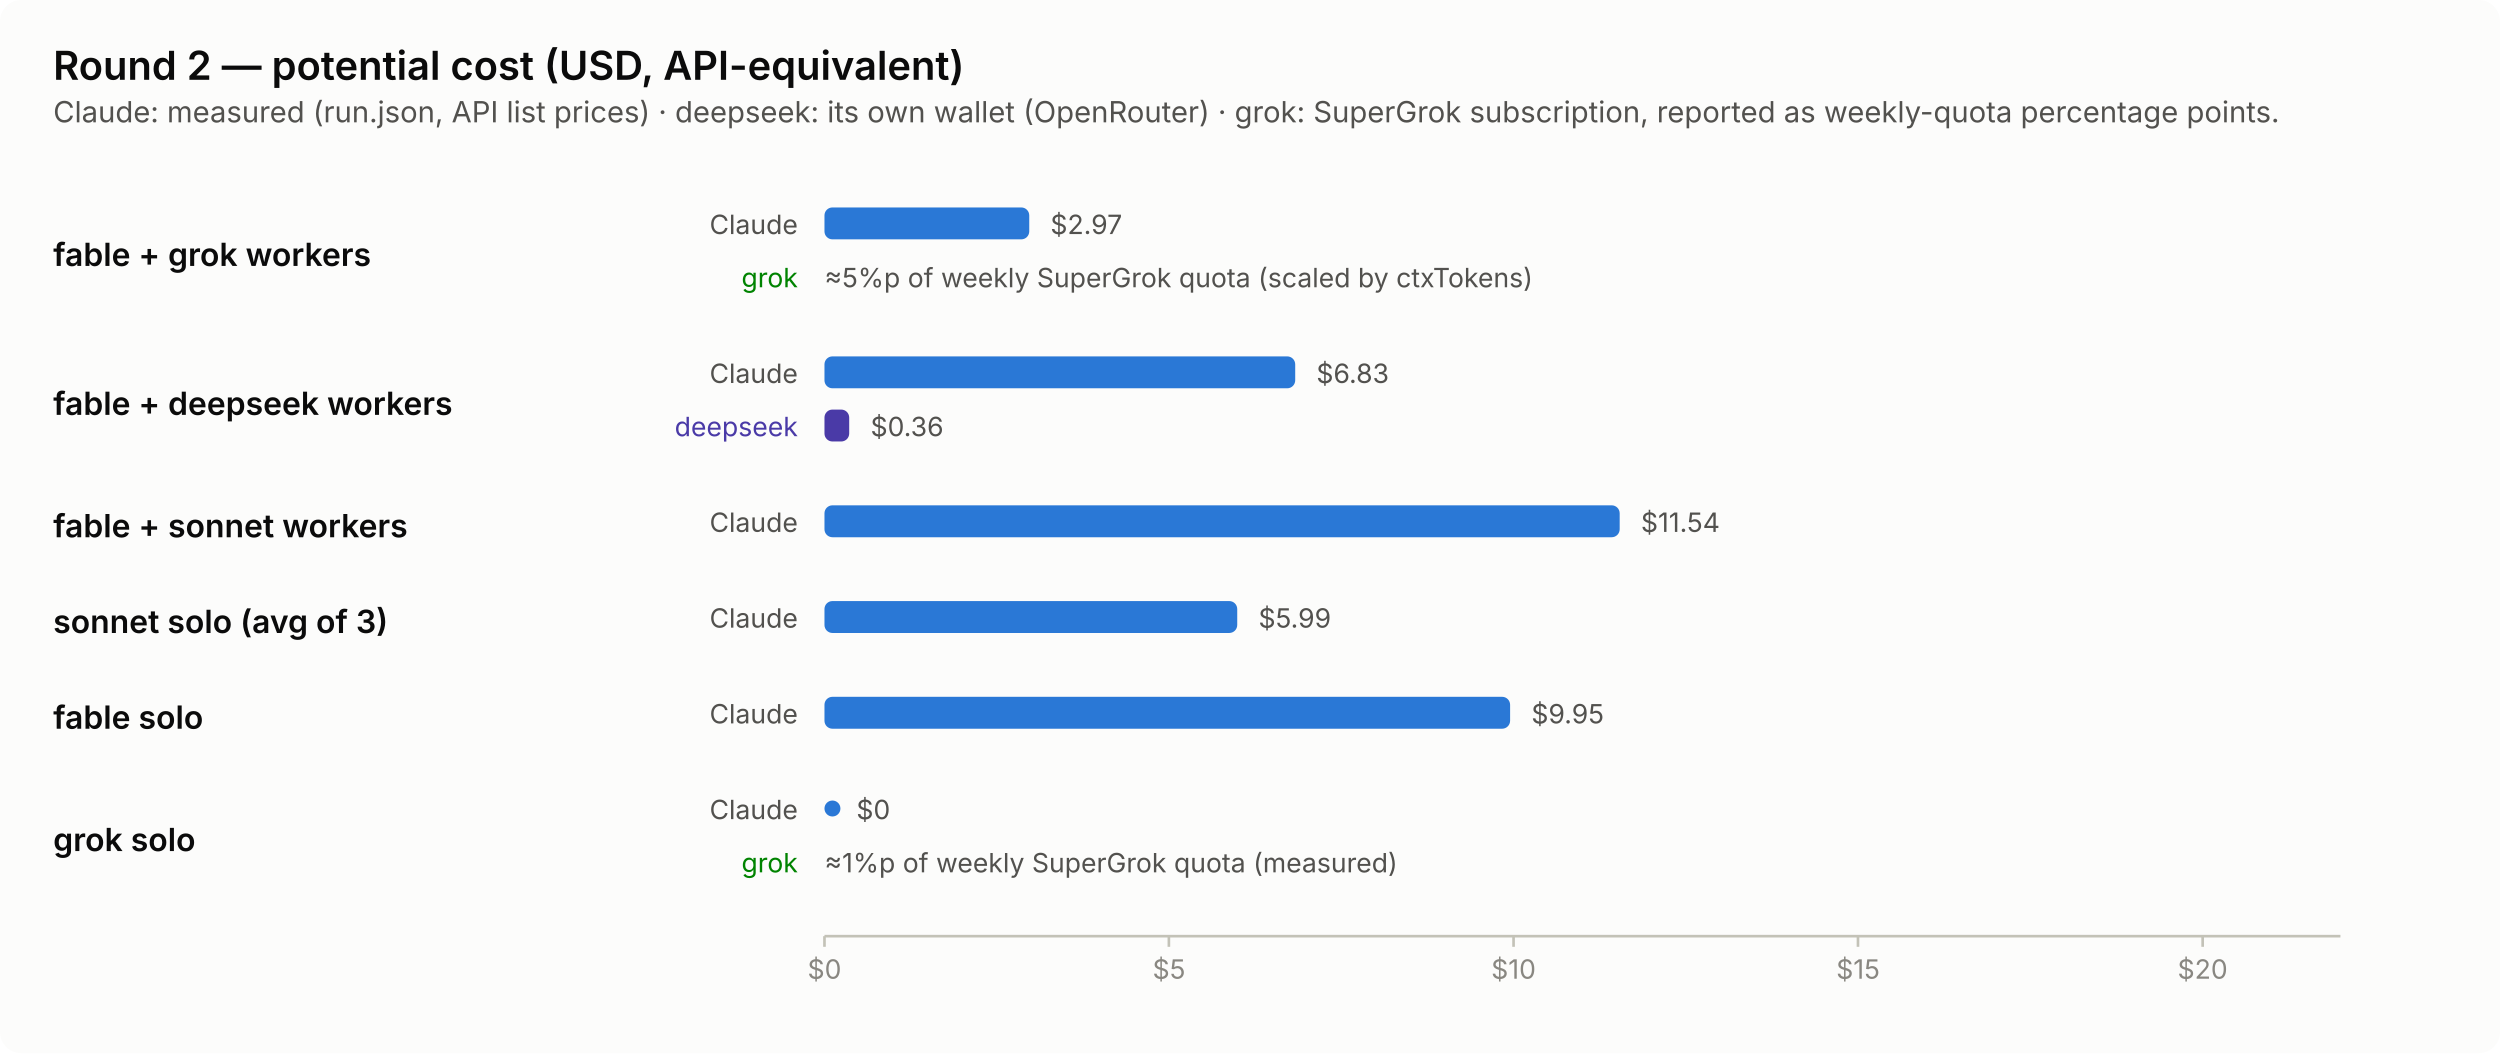
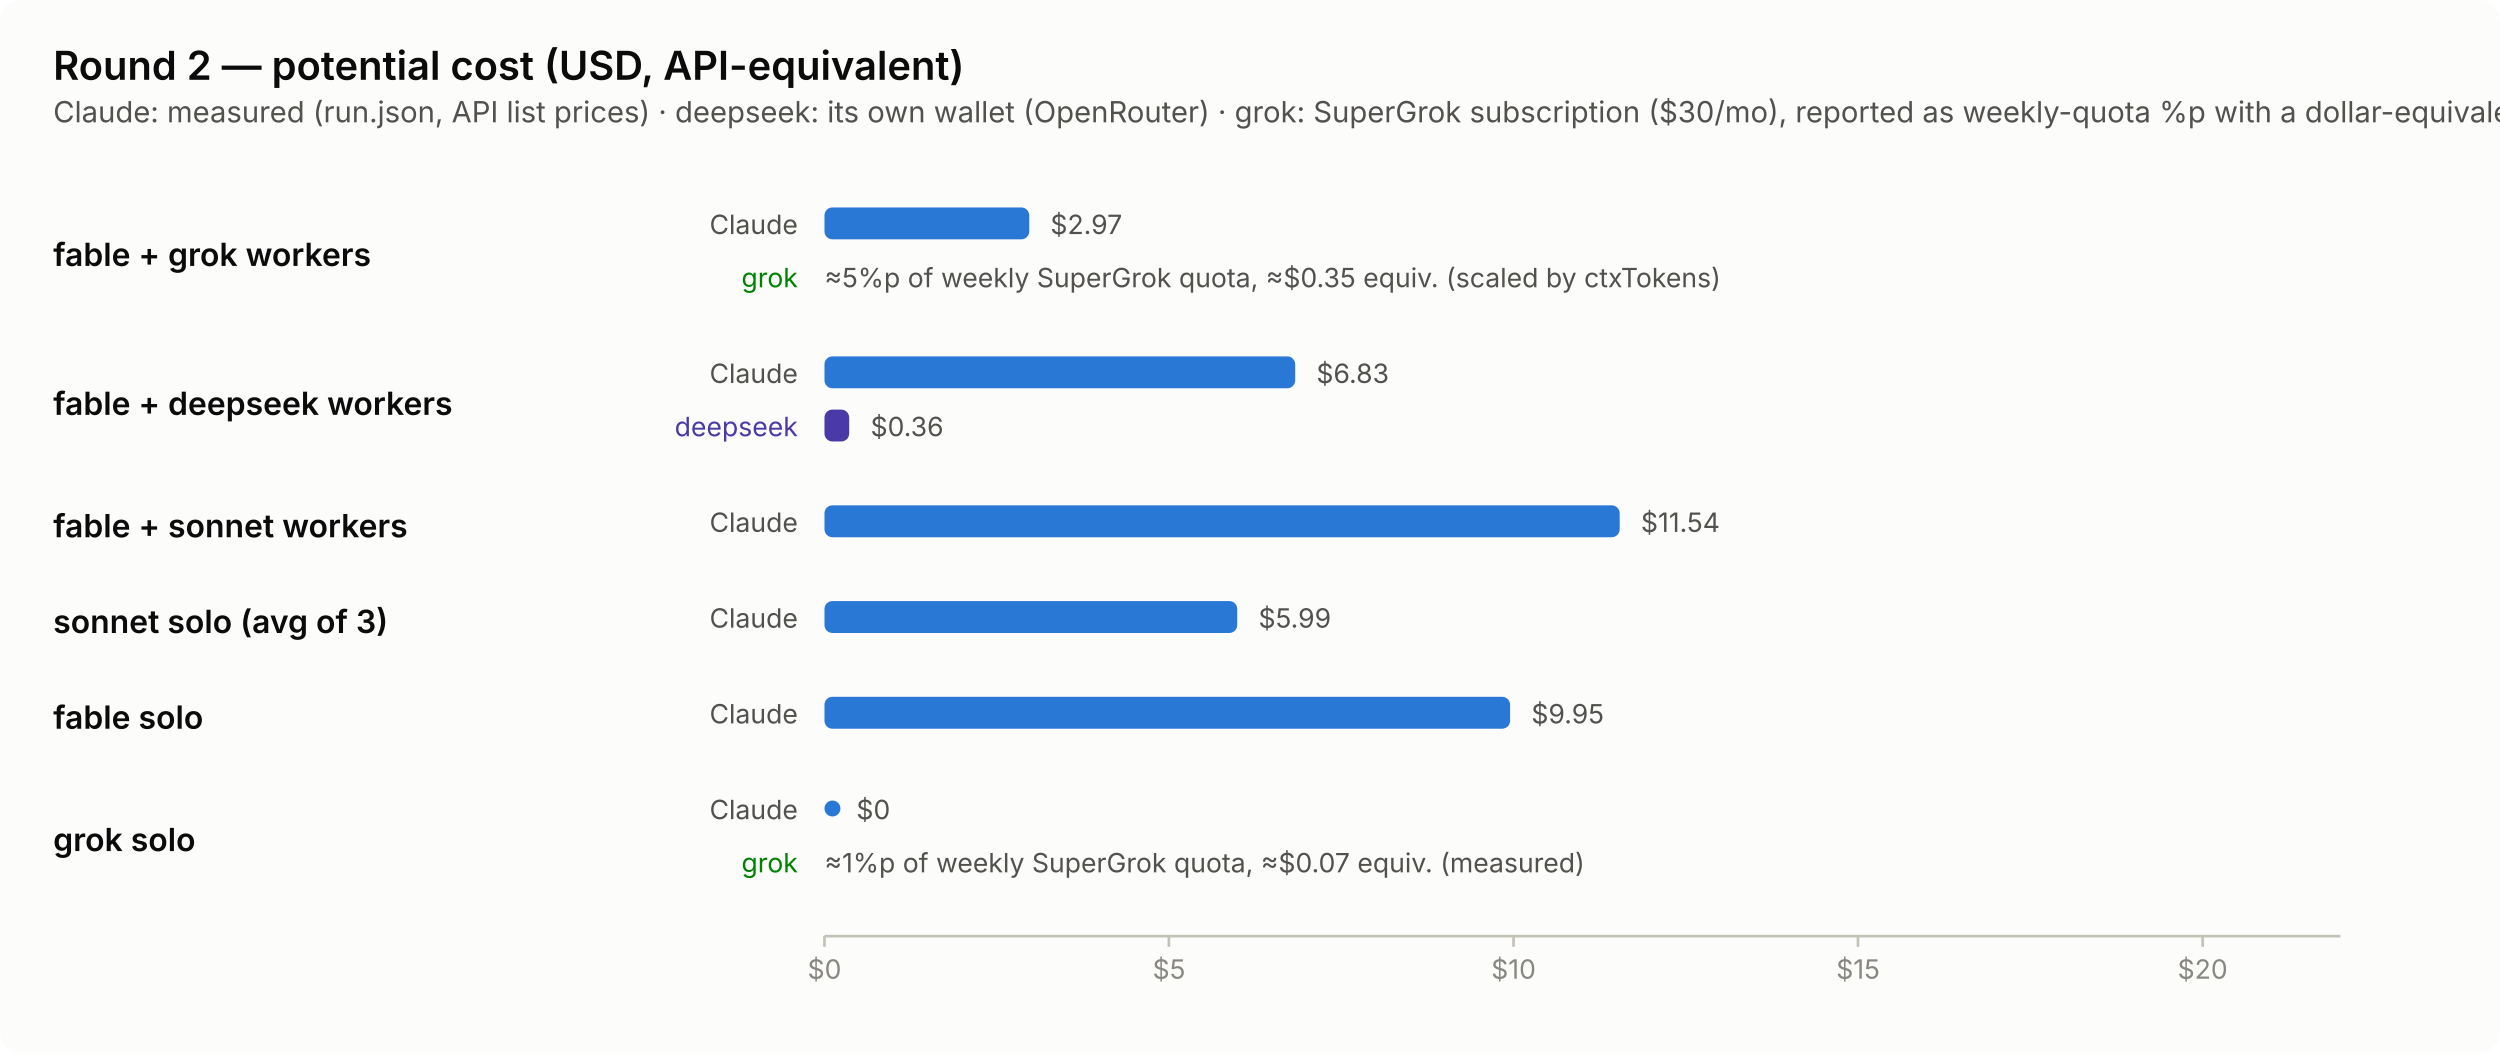
<svg xmlns="http://www.w3.org/2000/svg" viewBox="0 0 940 396" width="940" height="396" role="img" aria-label="Round 2 potential cost per configuration">
  <rect width="940" height="396" rx="8" fill="#fcfcfb" />
  <text x="20" y="30" font-size="15" fill="#0b0b0b" text-anchor="start" font-weight="600" font-family="system-ui,-apple-system,Segoe UI,sans-serif">Round 2 — potential cost (USD, API-equivalent)</text>
-   <text x="20" y="46" font-size="11" fill="#52514e" text-anchor="start" font-weight="normal" font-family="system-ui,-apple-system,Segoe UI,sans-serif">Claude: measured (run.json, API list prices) · deepseek: its own wallet (OpenRouter) · grok: SuperGrok subscription, reported as weekly-quota percentage points.</text>
+   <text x="20" y="46" font-size="11" fill="#52514e" text-anchor="start" font-weight="normal" font-family="system-ui,-apple-system,Segoe UI,sans-serif">Claude: measured (run.json, API list prices) · deepseek: its own wallet (OpenRouter) · grok: SuperGrok subscription ($30/mo), reported as weekly-quota %p with a dollar-equivalent reference.</text>
  <text x="20" y="100.0" font-size="12" fill="#0b0b0b" text-anchor="start" font-weight="600" font-family="system-ui,-apple-system,Segoe UI,sans-serif">fable + grok workers</text>
  <text x="300" y="88" font-size="10" fill="#52514e" text-anchor="end" font-weight="normal" font-family="system-ui,-apple-system,Segoe UI,sans-serif">Claude</text>
  <rect x="310" y="78" width="77.0" height="12" rx="3" fill="#2a78d6" />
  <text x="394.95" y="88" font-size="10" fill="#52514e" text-anchor="start" font-weight="normal" font-family="system-ui,-apple-system,Segoe UI,sans-serif">$2.97</text>
  <text x="300" y="108" font-size="10" fill="#008300" text-anchor="end" font-weight="normal" font-family="system-ui,-apple-system,Segoe UI,sans-serif">grok</text>
-   <text x="310" y="108" font-size="10" fill="#52514e" text-anchor="start" font-weight="normal" font-family="system-ui,-apple-system,Segoe UI,sans-serif">≈5%p of weekly SuperGrok quota (scaled by ctxTokens)</text>
+   <text x="310" y="108" font-size="10" fill="#52514e" text-anchor="start" font-weight="normal" font-family="system-ui,-apple-system,Segoe UI,sans-serif">≈5%p of weekly SuperGrok quota, ≈$0.35 equiv. (scaled by ctxTokens)</text>
  <text x="20" y="156.0" font-size="12" fill="#0b0b0b" text-anchor="start" font-weight="600" font-family="system-ui,-apple-system,Segoe UI,sans-serif">fable + deepseek workers</text>
  <text x="300" y="144" font-size="10" fill="#52514e" text-anchor="end" font-weight="normal" font-family="system-ui,-apple-system,Segoe UI,sans-serif">Claude</text>
  <rect x="310" y="134" width="177.0" height="12" rx="3" fill="#2a78d6" />
  <text x="494.959" y="144" font-size="10" fill="#52514e" text-anchor="start" font-weight="normal" font-family="system-ui,-apple-system,Segoe UI,sans-serif">$6.83</text>
  <text x="300" y="164" font-size="10" fill="#4a3aa7" text-anchor="end" font-weight="normal" font-family="system-ui,-apple-system,Segoe UI,sans-serif">deepseek</text>
  <rect x="310" y="154" width="9.3" height="12" rx="3" fill="#4a3aa7" />
  <text x="327.327" y="164" font-size="10" fill="#52514e" text-anchor="start" font-weight="normal" font-family="system-ui,-apple-system,Segoe UI,sans-serif">$0.36</text>
  <text x="20" y="202.0" font-size="12" fill="#0b0b0b" text-anchor="start" font-weight="600" font-family="system-ui,-apple-system,Segoe UI,sans-serif">fable + sonnet workers</text>
  <text x="300" y="200" font-size="10" fill="#52514e" text-anchor="end" font-weight="normal" font-family="system-ui,-apple-system,Segoe UI,sans-serif">Claude</text>
  <rect x="310" y="190" width="299.0" height="12" rx="3" fill="#2a78d6" />
  <text x="616.991" y="200" font-size="10" fill="#52514e" text-anchor="start" font-weight="normal" font-family="system-ui,-apple-system,Segoe UI,sans-serif">$11.54</text>
  <text x="20" y="238.0" font-size="12" fill="#0b0b0b" text-anchor="start" font-weight="600" font-family="system-ui,-apple-system,Segoe UI,sans-serif">sonnet solo (avg of 3)</text>
  <text x="300" y="236" font-size="10" fill="#52514e" text-anchor="end" font-weight="normal" font-family="system-ui,-apple-system,Segoe UI,sans-serif">Claude</text>
  <rect x="310" y="226" width="155.2" height="12" rx="3" fill="#2a78d6" />
  <text x="473.195" y="236" font-size="10" fill="#52514e" text-anchor="start" font-weight="normal" font-family="system-ui,-apple-system,Segoe UI,sans-serif">$5.99</text>
  <text x="20" y="274.0" font-size="12" fill="#0b0b0b" text-anchor="start" font-weight="600" font-family="system-ui,-apple-system,Segoe UI,sans-serif">fable solo</text>
  <text x="300" y="272" font-size="10" fill="#52514e" text-anchor="end" font-weight="normal" font-family="system-ui,-apple-system,Segoe UI,sans-serif">Claude</text>
  <rect x="310" y="262" width="257.8" height="12" rx="3" fill="#2a78d6" />
  <text x="575.795" y="272" font-size="10" fill="#52514e" text-anchor="start" font-weight="normal" font-family="system-ui,-apple-system,Segoe UI,sans-serif">$9.95</text>
  <text x="20" y="320.0" font-size="12" fill="#0b0b0b" text-anchor="start" font-weight="600" font-family="system-ui,-apple-system,Segoe UI,sans-serif">grok solo</text>
  <text x="300" y="308" font-size="10" fill="#52514e" text-anchor="end" font-weight="normal" font-family="system-ui,-apple-system,Segoe UI,sans-serif">Claude</text>
  <circle cx="313" cy="304" r="3" fill="#2a78d6" />
  <text x="322" y="308" font-size="10" fill="#52514e" text-anchor="start" font-weight="normal" font-family="system-ui,-apple-system,Segoe UI,sans-serif">$0</text>
  <text x="300" y="328" font-size="10" fill="#008300" text-anchor="end" font-weight="normal" font-family="system-ui,-apple-system,Segoe UI,sans-serif">grok</text>
-   <text x="310" y="328" font-size="10" fill="#52514e" text-anchor="start" font-weight="normal" font-family="system-ui,-apple-system,Segoe UI,sans-serif">≈1%p of weekly SuperGrok quota (measured)</text>
+   <text x="310" y="328" font-size="10" fill="#52514e" text-anchor="start" font-weight="normal" font-family="system-ui,-apple-system,Segoe UI,sans-serif">≈1%p of weekly SuperGrok quota, ≈$0.07 equiv. (measured)</text>
  <line x1="310" y1="352" x2="880" y2="352" stroke="#c3c2b7" />
  <line x1="310.0" y1="352" x2="310.0" y2="356" stroke="#c3c2b7" />
  <text x="310.0" y="368" font-size="10" fill="#898781" text-anchor="middle" font-weight="normal" font-family="system-ui,-apple-system,Segoe UI,sans-serif">$0</text>
  <line x1="439.5" y1="352" x2="439.5" y2="356" stroke="#c3c2b7" />
  <text x="439.545" y="368" font-size="10" fill="#898781" text-anchor="middle" font-weight="normal" font-family="system-ui,-apple-system,Segoe UI,sans-serif">$5</text>
  <line x1="569.1" y1="352" x2="569.1" y2="356" stroke="#c3c2b7" />
  <text x="569.091" y="368" font-size="10" fill="#898781" text-anchor="middle" font-weight="normal" font-family="system-ui,-apple-system,Segoe UI,sans-serif">$10</text>
  <line x1="698.6" y1="352" x2="698.6" y2="356" stroke="#c3c2b7" />
  <text x="698.636" y="368" font-size="10" fill="#898781" text-anchor="middle" font-weight="normal" font-family="system-ui,-apple-system,Segoe UI,sans-serif">$15</text>
  <line x1="828.2" y1="352" x2="828.2" y2="356" stroke="#c3c2b7" />
  <text x="828.182" y="368" font-size="10" fill="#898781" text-anchor="middle" font-weight="normal" font-family="system-ui,-apple-system,Segoe UI,sans-serif">$20</text>
</svg>
